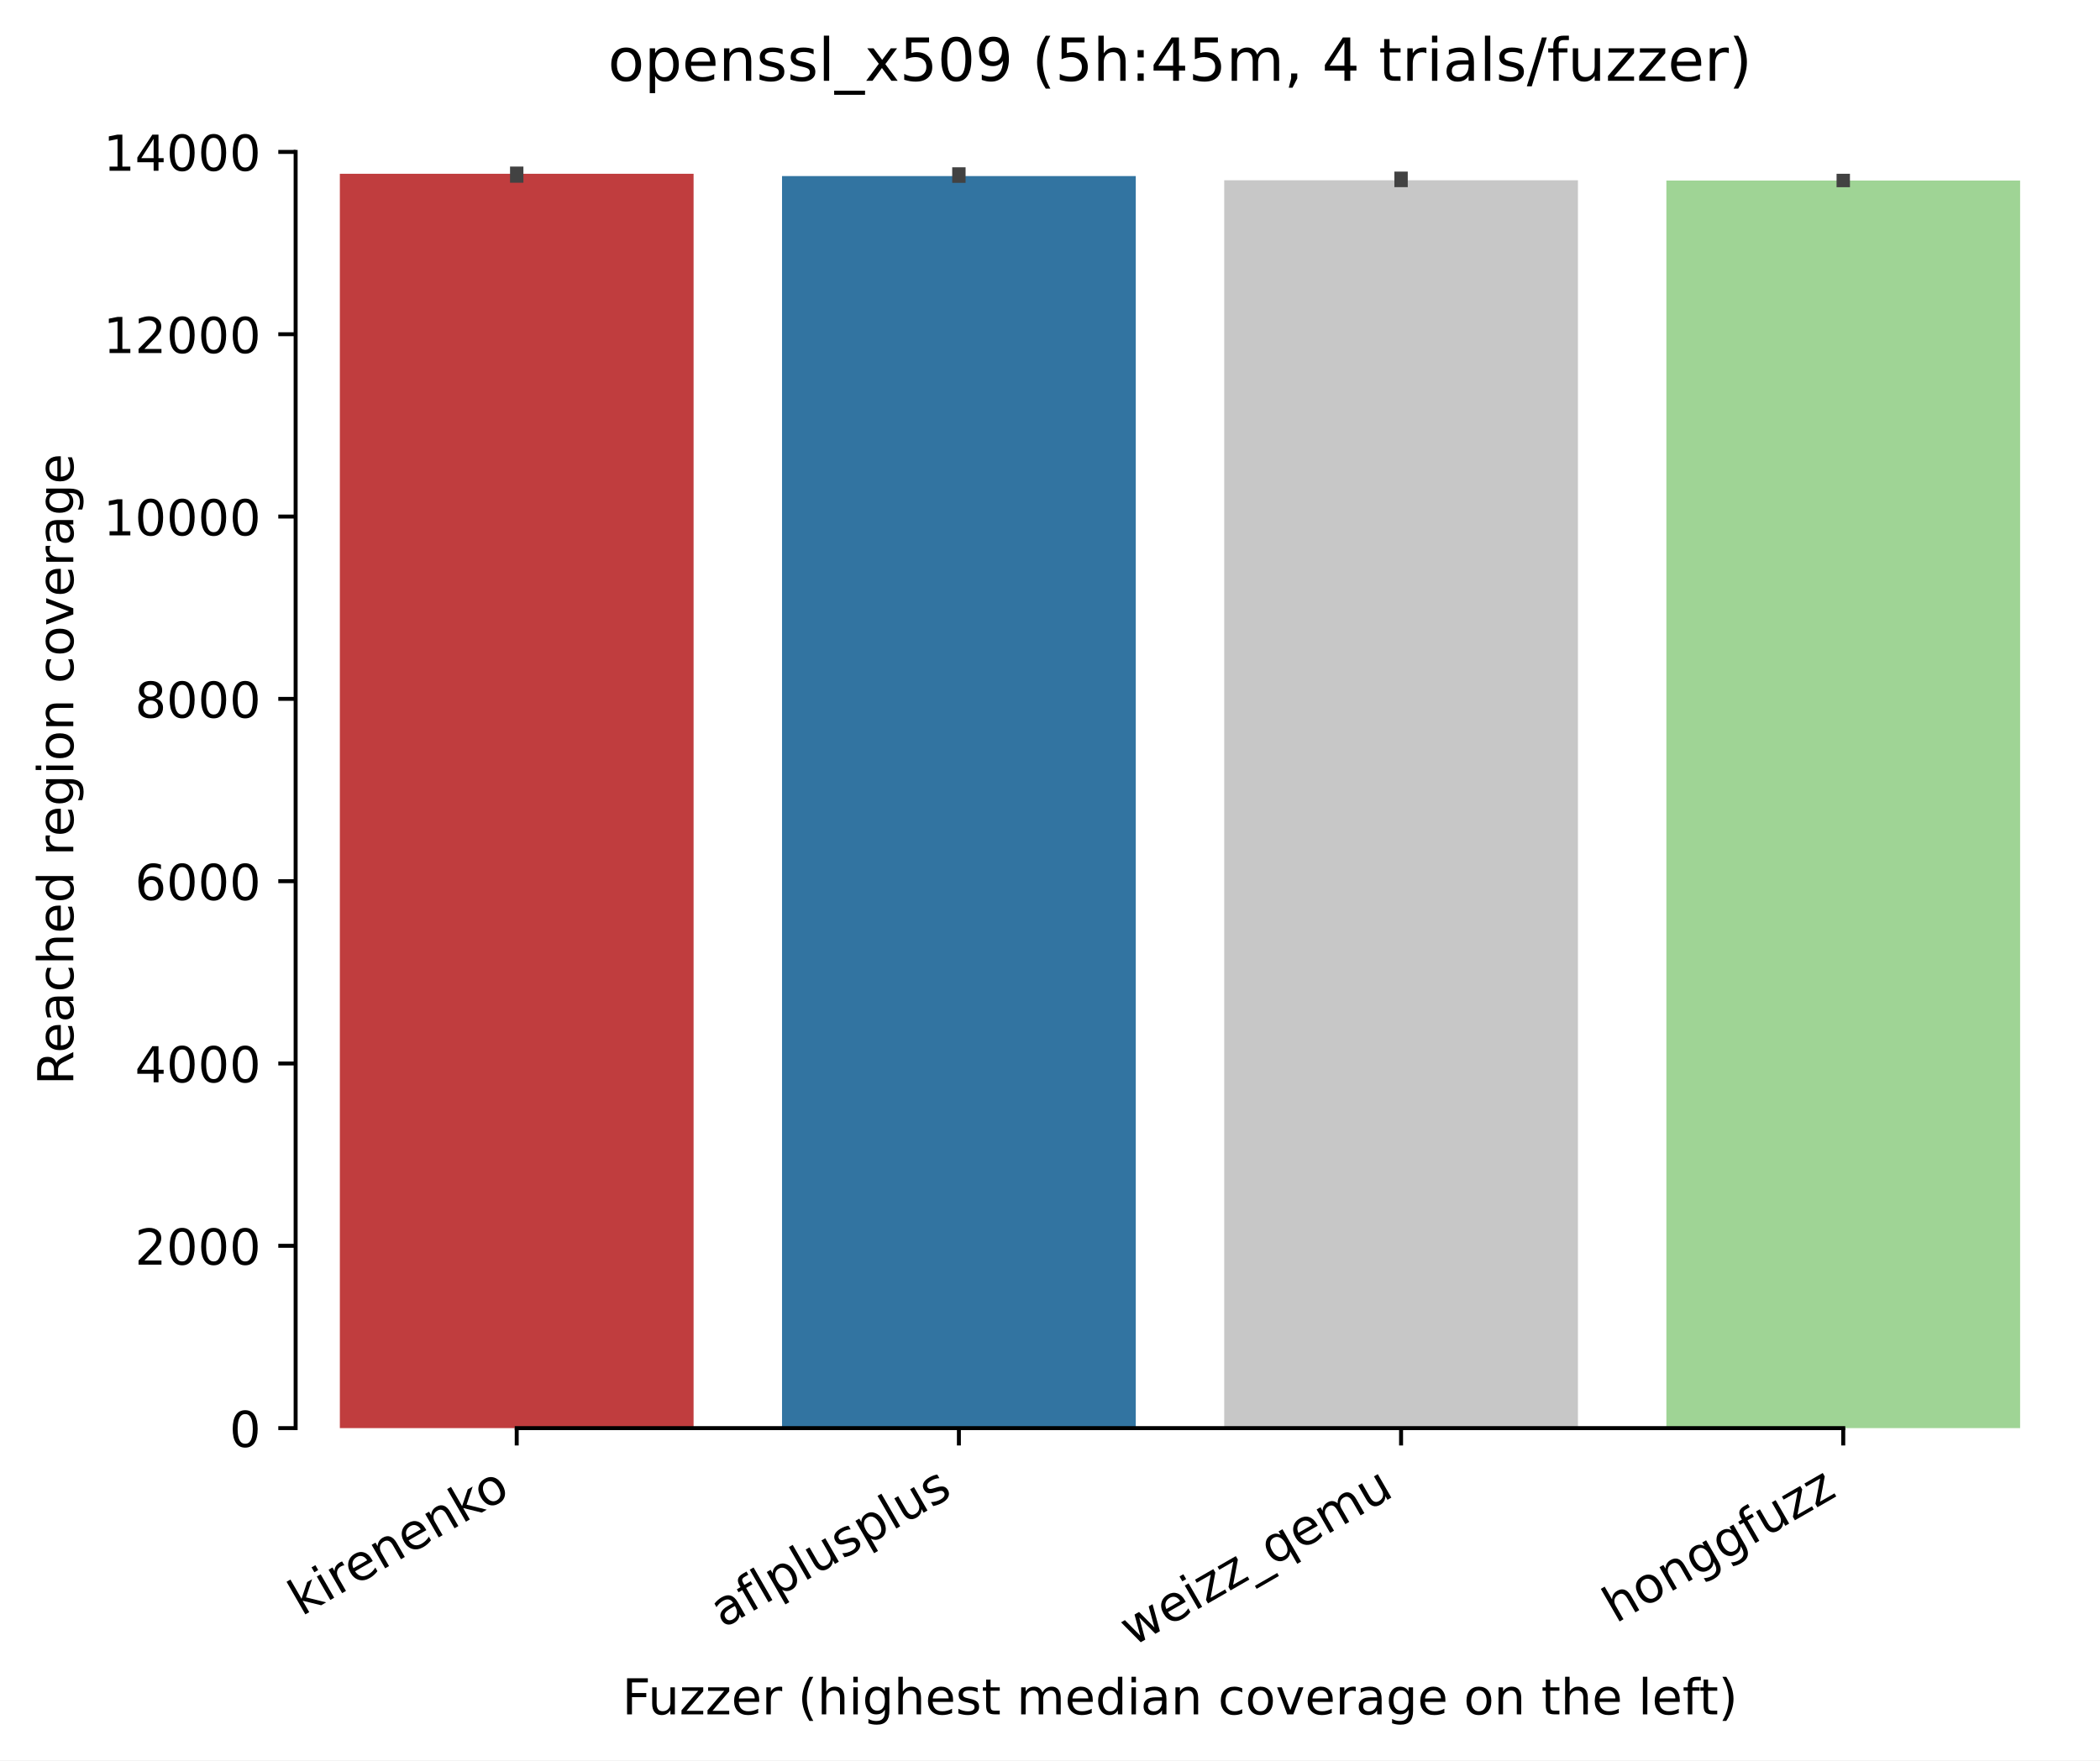
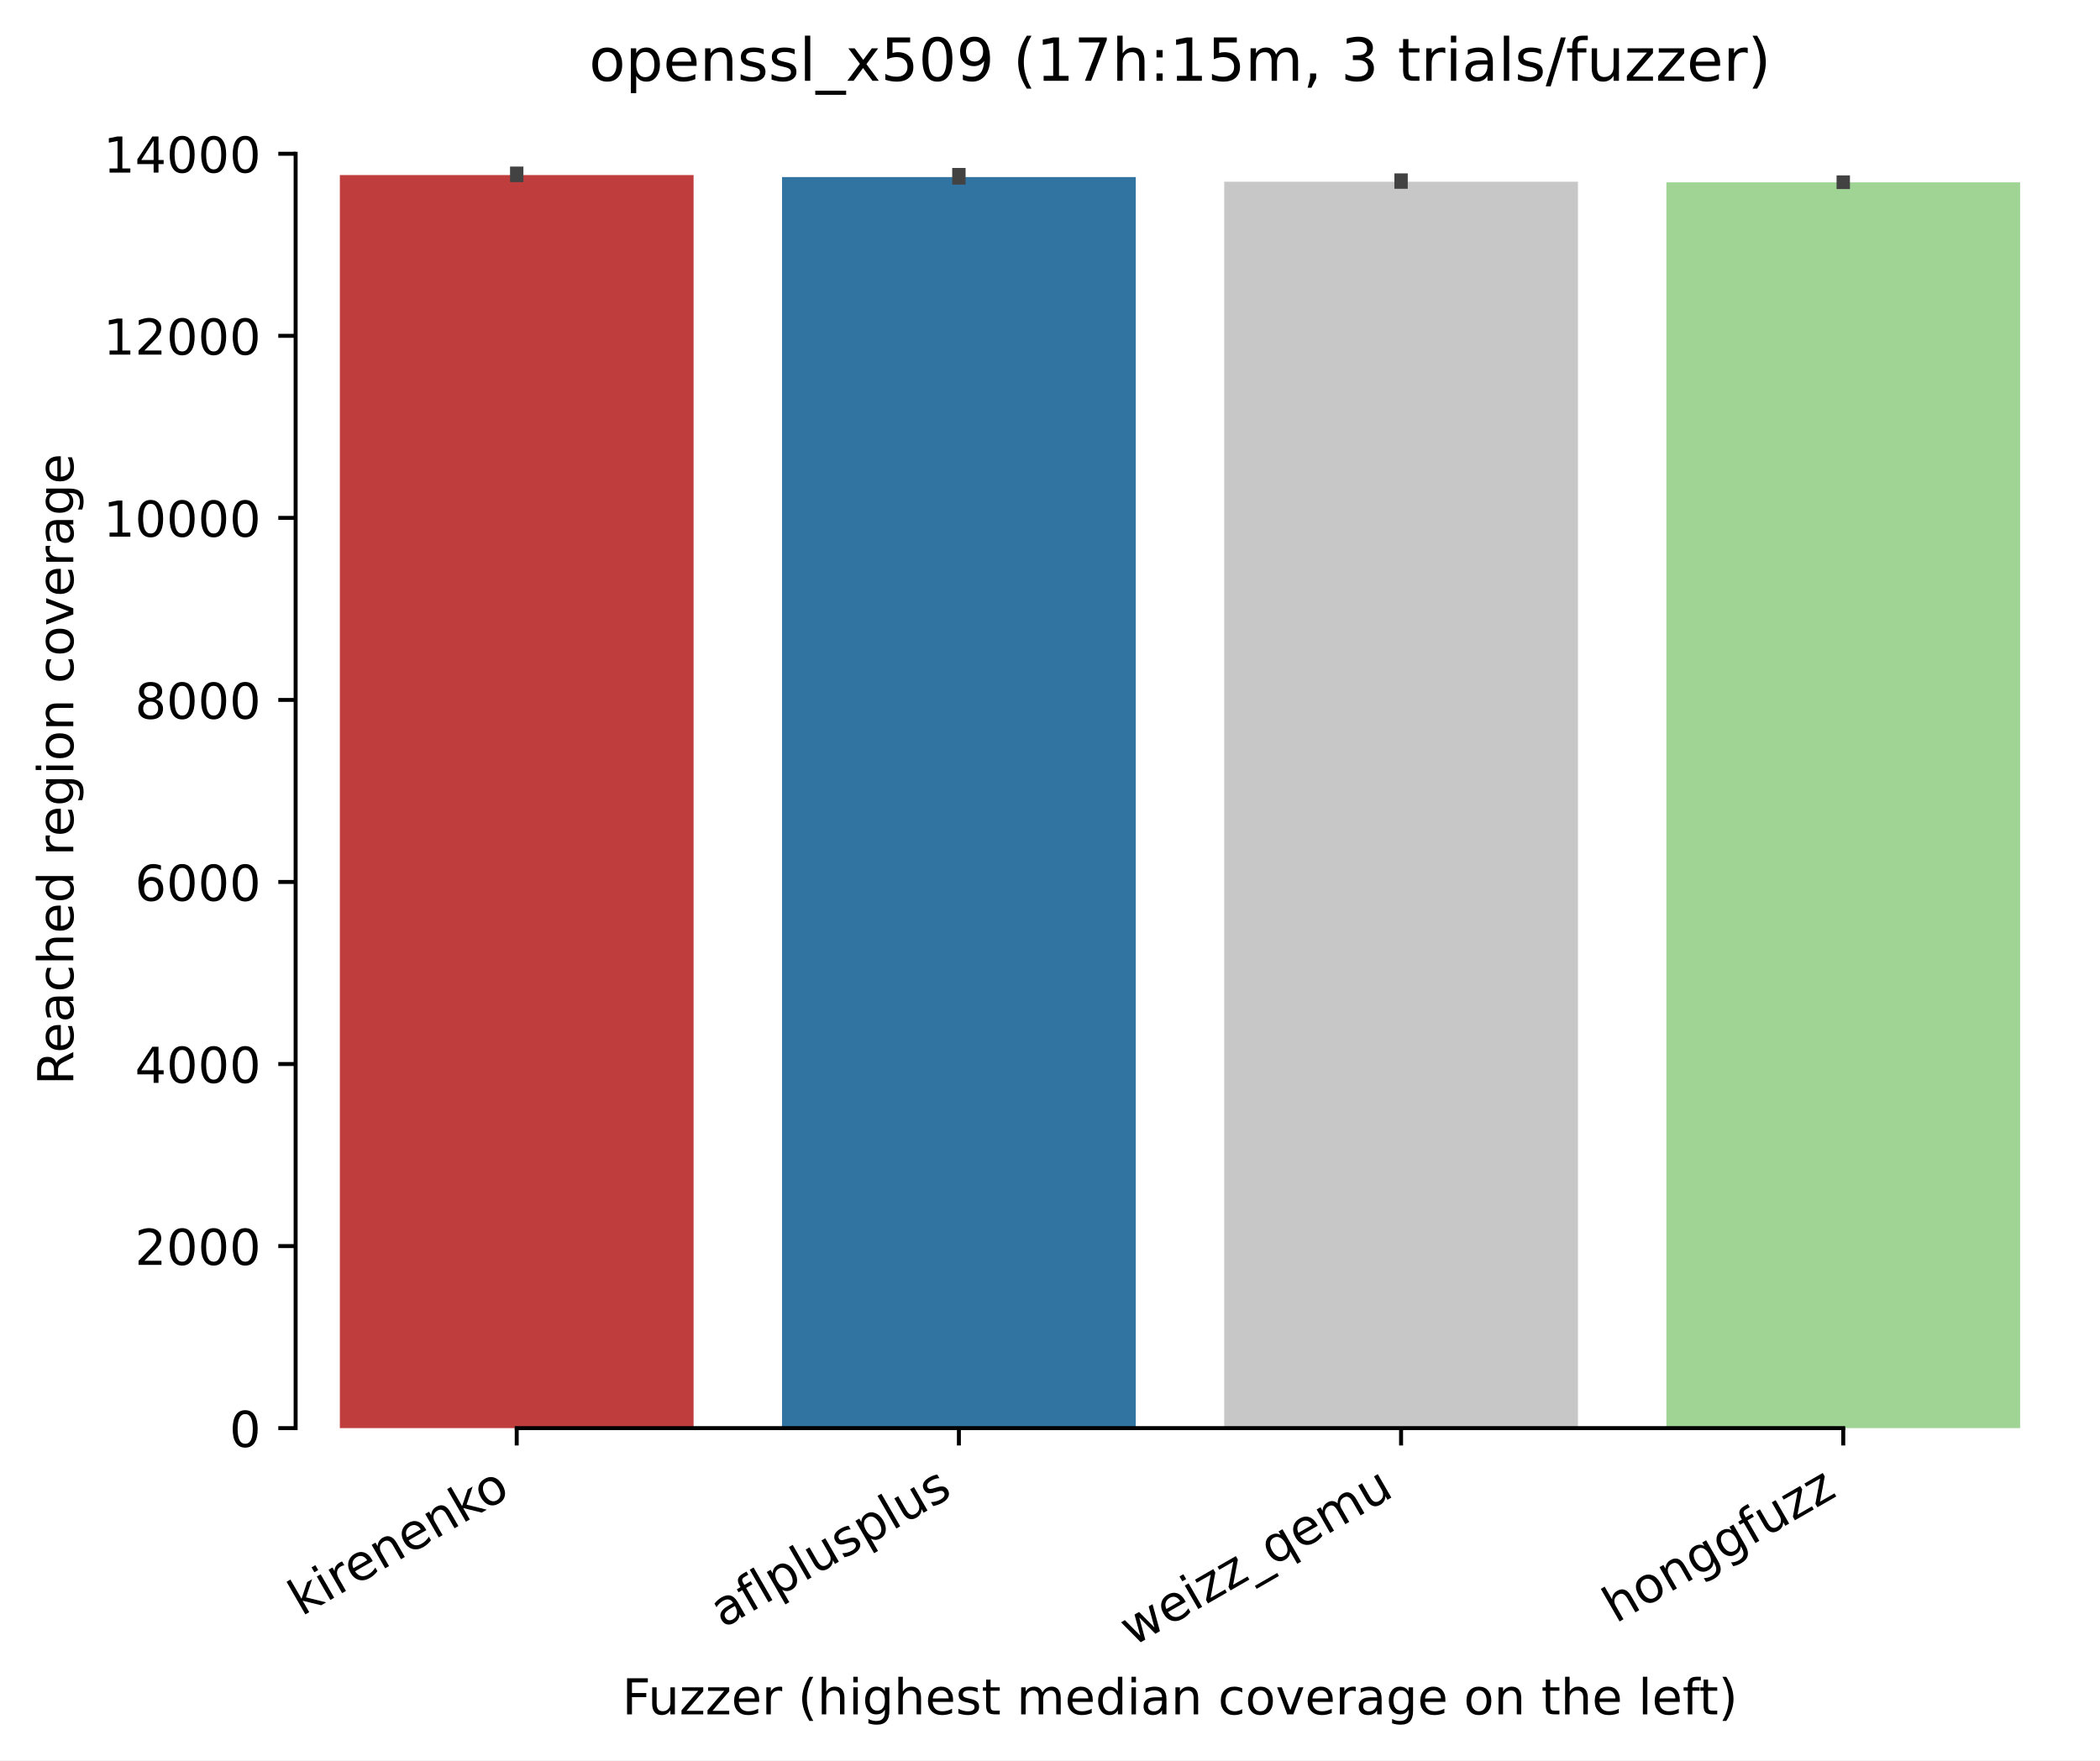
<svg xmlns="http://www.w3.org/2000/svg" xmlns:xlink="http://www.w3.org/1999/xlink" height="355.524pt" version="1.1" viewBox="0 0 424.011 355.524" width="424.011pt">
  <defs>
    <style type="text/css">*{stroke-linecap:butt;stroke-linejoin:round;}</style>
  </defs>
  <g id="figure_1">
    <g id="patch_1">
      <path d="M 0 355.524  L 424.011 355.524  L 424.011 0  L 0 0  z " style="fill:#ffffff;" />
    </g>
    <g id="axes_1">
      <g id="patch_2">
        <path d="M 59.691 288.43  L 416.811 288.43  L 416.811 22.318  L 59.691 22.318  z " style="fill:#ffffff;" />
      </g>
      <g id="patch_3">
-         <path clip-path="url(#p58a73c8b67)" d="M 68.619 288.43  L 140.043 288.43  L 140.043 35.101  L 68.619 35.101  z " style="fill:#c03d3e;" />
+         <path clip-path="url(#p207b8f080f)" d="M 68.619 288.43  L 140.043 288.43  L 140.043 35.358  L 68.619 35.358  z " style="fill:#c03d3e;" />
      </g>
      <g id="patch_4">
-         <path clip-path="url(#p58a73c8b67)" d="M 157.899 288.43  L 229.323 288.43  L 229.323 35.561  L 157.899 35.561  z " style="fill:#3274a1;" />
+         <path clip-path="url(#p207b8f080f)" d="M 157.899 288.43  L 229.323 288.43  L 229.323 35.762  L 157.899 35.762  z " style="fill:#3274a1;" />
      </g>
      <g id="patch_5">
-         <path clip-path="url(#p58a73c8b67)" d="M 247.179 288.43  L 318.603 288.43  L 318.603 36.408  L 247.179 36.408  z " style="fill:#c7c7c7;" />
+         <path clip-path="url(#p207b8f080f)" d="M 247.179 288.43  L 318.603 288.43  L 318.603 36.7  L 247.179 36.7  z " style="fill:#c7c7c7;" />
      </g>
      <g id="patch_6">
-         <path clip-path="url(#p58a73c8b67)" d="M 336.459 288.43  L 407.883 288.43  L 407.883 36.463  L 336.459 36.463  z " style="fill:#9fd495;" />
+         <path clip-path="url(#p207b8f080f)" d="M 336.459 288.43  L 407.883 288.43  L 407.883 36.829  L 336.459 36.829  z " style="fill:#9fd495;" />
      </g>
      <g id="matplotlib.axis_1">
        <g id="xtick_1">
          <g id="line2d_1">
            <defs>
-               <path d="M 0 0  L 0 3.5  " id="mdb8e42bee4" style="stroke:#000000;stroke-width:0.8;" />
+               <path d="M 0 0  L 0 3.5  " id="m4c3665232d" style="stroke:#000000;stroke-width:0.8;" />
            </defs>
            <g>
-               <use style="stroke:#000000;stroke-width:0.8;" x="104.331" xlink:href="#mdb8e42bee4" y="288.43" />
+               <use style="stroke:#000000;stroke-width:0.8;" x="104.331" xlink:href="#m4c3665232d" y="288.43" />
            </g>
          </g>
          <g id="text_1">
            <g transform="translate(60.87042 326.502)rotate(-30)scale(0.1 -0.1)">
              <defs>
                <path d="M 9.078 75.984  L 18.109 75.984  L 18.109 31.109  L 44.922 54.688  L 56.391 54.688  L 27.391 29.109  L 57.625 0  L 45.906 0  L 18.109 26.703  L 18.109 0  L 9.078 0  z " id="DejaVuSans-107" />
                <path d="M 9.422 54.688  L 18.406 54.688  L 18.406 0  L 9.422 0  z M 9.422 75.984  L 18.406 75.984  L 18.406 64.594  L 9.422 64.594  z " id="DejaVuSans-105" />
                <path d="M 41.109 46.297  Q 39.594 47.172 37.812 47.578  Q 36.031 48 33.891 48  Q 26.266 48 22.188 43.047  Q 18.109 38.094 18.109 28.812  L 18.109 0  L 9.078 0  L 9.078 54.688  L 18.109 54.688  L 18.109 46.188  Q 20.953 51.172 25.484 53.578  Q 30.031 56 36.531 56  Q 37.453 56 38.578 55.875  Q 39.703 55.766 41.062 55.516  z " id="DejaVuSans-114" />
                <path d="M 56.203 29.594  L 56.203 25.203  L 14.891 25.203  Q 15.484 15.922 20.484 11.062  Q 25.484 6.203 34.422 6.203  Q 39.594 6.203 44.453 7.469  Q 49.312 8.734 54.109 11.281  L 54.109 2.781  Q 49.266 0.734 44.188 -0.344  Q 39.109 -1.422 33.891 -1.422  Q 20.797 -1.422 13.156 6.188  Q 5.516 13.812 5.516 26.812  Q 5.516 40.234 12.766 48.109  Q 20.016 56 32.328 56  Q 43.359 56 49.781 48.891  Q 56.203 41.797 56.203 29.594  z M 47.219 32.234  Q 47.125 39.594 43.094 43.984  Q 39.062 48.391 32.422 48.391  Q 24.906 48.391 20.391 44.141  Q 15.875 39.891 15.188 32.172  z " id="DejaVuSans-101" />
                <path d="M 54.891 33.016  L 54.891 0  L 45.906 0  L 45.906 32.719  Q 45.906 40.484 42.875 44.328  Q 39.844 48.188 33.797 48.188  Q 26.516 48.188 22.312 43.547  Q 18.109 38.922 18.109 30.906  L 18.109 0  L 9.078 0  L 9.078 54.688  L 18.109 54.688  L 18.109 46.188  Q 21.344 51.125 25.703 53.562  Q 30.078 56 35.797 56  Q 45.219 56 50.047 50.172  Q 54.891 44.344 54.891 33.016  z " id="DejaVuSans-110" />
                <path d="M 30.609 48.391  Q 23.391 48.391 19.188 42.75  Q 14.984 37.109 14.984 27.297  Q 14.984 17.484 19.156 11.844  Q 23.344 6.203 30.609 6.203  Q 37.797 6.203 41.984 11.859  Q 46.188 17.531 46.188 27.297  Q 46.188 37.016 41.984 42.703  Q 37.797 48.391 30.609 48.391  z M 30.609 56  Q 42.328 56 49.016 48.375  Q 55.719 40.766 55.719 27.297  Q 55.719 13.875 49.016 6.219  Q 42.328 -1.422 30.609 -1.422  Q 18.844 -1.422 12.172 6.219  Q 5.516 13.875 5.516 27.297  Q 5.516 40.766 12.172 48.375  Q 18.844 56 30.609 56  z " id="DejaVuSans-111" />
              </defs>
              <use xlink:href="#DejaVuSans-107" />
              <use x="57.91" xlink:href="#DejaVuSans-105" />
              <use x="85.693" xlink:href="#DejaVuSans-114" />
              <use x="124.557" xlink:href="#DejaVuSans-101" />
              <use x="186.08" xlink:href="#DejaVuSans-110" />
              <use x="249.459" xlink:href="#DejaVuSans-101" />
              <use x="310.982" xlink:href="#DejaVuSans-110" />
              <use x="374.361" xlink:href="#DejaVuSans-107" />
              <use x="428.646" xlink:href="#DejaVuSans-111" />
            </g>
          </g>
        </g>
        <g id="xtick_2">
          <g id="line2d_2">
            <g>
-               <use style="stroke:#000000;stroke-width:0.8;" x="193.611" xlink:href="#mdb8e42bee4" y="288.43" />
+               <use style="stroke:#000000;stroke-width:0.8;" x="193.611" xlink:href="#m4c3665232d" y="288.43" />
            </g>
          </g>
          <g id="text_2">
            <g transform="translate(146.0016 328.8973)rotate(-30)scale(0.1 -0.1)">
              <defs>
                <path d="M 34.281 27.484  Q 23.391 27.484 19.188 25  Q 14.984 22.516 14.984 16.5  Q 14.984 11.719 18.141 8.906  Q 21.297 6.109 26.703 6.109  Q 34.188 6.109 38.703 11.406  Q 43.219 16.703 43.219 25.484  L 43.219 27.484  z M 52.203 31.203  L 52.203 0  L 43.219 0  L 43.219 8.297  Q 40.141 3.328 35.547 0.953  Q 30.953 -1.422 24.312 -1.422  Q 15.922 -1.422 10.953 3.297  Q 6 8.016 6 15.922  Q 6 25.141 12.172 29.828  Q 18.359 34.516 30.609 34.516  L 43.219 34.516  L 43.219 35.406  Q 43.219 41.609 39.141 45  Q 35.062 48.391 27.688 48.391  Q 23 48.391 18.547 47.266  Q 14.109 46.141 10.016 43.891  L 10.016 52.203  Q 14.938 54.109 19.578 55.047  Q 24.219 56 28.609 56  Q 40.484 56 46.344 49.844  Q 52.203 43.703 52.203 31.203  z " id="DejaVuSans-97" />
                <path d="M 37.109 75.984  L 37.109 68.5  L 28.516 68.5  Q 23.688 68.5 21.797 66.547  Q 19.922 64.594 19.922 59.516  L 19.922 54.688  L 34.719 54.688  L 34.719 47.703  L 19.922 47.703  L 19.922 0  L 10.891 0  L 10.891 47.703  L 2.297 47.703  L 2.297 54.688  L 10.891 54.688  L 10.891 58.5  Q 10.891 67.625 15.141 71.797  Q 19.391 75.984 28.609 75.984  z " id="DejaVuSans-102" />
                <path d="M 9.422 75.984  L 18.406 75.984  L 18.406 0  L 9.422 0  z " id="DejaVuSans-108" />
                <path d="M 18.109 8.203  L 18.109 -20.797  L 9.078 -20.797  L 9.078 54.688  L 18.109 54.688  L 18.109 46.391  Q 20.953 51.266 25.266 53.625  Q 29.594 56 35.594 56  Q 45.562 56 51.781 48.094  Q 58.016 40.188 58.016 27.297  Q 58.016 14.406 51.781 6.484  Q 45.562 -1.422 35.594 -1.422  Q 29.594 -1.422 25.266 0.953  Q 20.953 3.328 18.109 8.203  z M 48.688 27.297  Q 48.688 37.203 44.609 42.844  Q 40.531 48.484 33.406 48.484  Q 26.266 48.484 22.188 42.844  Q 18.109 37.203 18.109 27.297  Q 18.109 17.391 22.188 11.75  Q 26.266 6.109 33.406 6.109  Q 40.531 6.109 44.609 11.75  Q 48.688 17.391 48.688 27.297  z " id="DejaVuSans-112" />
                <path d="M 8.5 21.578  L 8.5 54.688  L 17.484 54.688  L 17.484 21.922  Q 17.484 14.156 20.5 10.266  Q 23.531 6.391 29.594 6.391  Q 36.859 6.391 41.078 11.031  Q 45.312 15.672 45.312 23.688  L 45.312 54.688  L 54.297 54.688  L 54.297 0  L 45.312 0  L 45.312 8.406  Q 42.047 3.422 37.719 1  Q 33.406 -1.422 27.688 -1.422  Q 18.266 -1.422 13.375 4.438  Q 8.5 10.297 8.5 21.578  z M 31.109 56  z " id="DejaVuSans-117" />
                <path d="M 44.281 53.078  L 44.281 44.578  Q 40.484 46.531 36.375 47.5  Q 32.281 48.484 27.875 48.484  Q 21.188 48.484 17.844 46.438  Q 14.5 44.391 14.5 40.281  Q 14.5 37.156 16.891 35.375  Q 19.281 33.594 26.516 31.984  L 29.594 31.297  Q 39.156 29.25 43.188 25.516  Q 47.219 21.781 47.219 15.094  Q 47.219 7.469 41.188 3.016  Q 35.156 -1.422 24.609 -1.422  Q 20.219 -1.422 15.453 -0.562  Q 10.688 0.297 5.422 2  L 5.422 11.281  Q 10.406 8.688 15.234 7.391  Q 20.062 6.109 24.812 6.109  Q 31.156 6.109 34.562 8.281  Q 37.984 10.453 37.984 14.406  Q 37.984 18.062 35.516 20.016  Q 33.062 21.969 24.703 23.781  L 21.578 24.516  Q 13.234 26.266 9.516 29.906  Q 5.812 33.547 5.812 39.891  Q 5.812 47.609 11.281 51.797  Q 16.75 56 26.812 56  Q 31.781 56 36.172 55.266  Q 40.578 54.547 44.281 53.078  z " id="DejaVuSans-115" />
              </defs>
              <use xlink:href="#DejaVuSans-97" />
              <use x="61.279" xlink:href="#DejaVuSans-102" />
              <use x="96.484" xlink:href="#DejaVuSans-108" />
              <use x="124.268" xlink:href="#DejaVuSans-112" />
              <use x="187.744" xlink:href="#DejaVuSans-108" />
              <use x="215.527" xlink:href="#DejaVuSans-117" />
              <use x="278.906" xlink:href="#DejaVuSans-115" />
              <use x="331.006" xlink:href="#DejaVuSans-112" />
              <use x="394.482" xlink:href="#DejaVuSans-108" />
              <use x="422.266" xlink:href="#DejaVuSans-117" />
              <use x="485.645" xlink:href="#DejaVuSans-115" />
            </g>
          </g>
        </g>
        <g id="xtick_3">
          <g id="line2d_3">
            <g>
-               <use style="stroke:#000000;stroke-width:0.8;" x="282.891" xlink:href="#mdb8e42bee4" y="288.43" />
+               <use style="stroke:#000000;stroke-width:0.8;" x="282.891" xlink:href="#m4c3665232d" y="288.43" />
            </g>
          </g>
          <g id="text_3">
            <g transform="translate(228.7231 332.6035)rotate(-30)scale(0.1 -0.1)">
              <defs>
                <path d="M 4.203 54.688  L 13.188 54.688  L 24.422 12.016  L 35.594 54.688  L 46.188 54.688  L 57.422 12.016  L 68.609 54.688  L 77.594 54.688  L 63.281 0  L 52.688 0  L 40.922 44.828  L 29.109 0  L 18.5 0  z " id="DejaVuSans-119" />
                <path d="M 5.516 54.688  L 48.188 54.688  L 48.188 46.484  L 14.406 7.172  L 48.188 7.172  L 48.188 0  L 4.297 0  L 4.297 8.203  L 38.094 47.516  L 5.516 47.516  z " id="DejaVuSans-122" />
                <path d="M 50.984 -16.609  L 50.984 -23.578  L -0.984 -23.578  L -0.984 -16.609  z " id="DejaVuSans-95" />
                <path d="M 14.797 27.297  Q 14.797 17.391 18.875 11.75  Q 22.953 6.109 30.078 6.109  Q 37.203 6.109 41.297 11.75  Q 45.406 17.391 45.406 27.297  Q 45.406 37.203 41.297 42.844  Q 37.203 48.484 30.078 48.484  Q 22.953 48.484 18.875 42.844  Q 14.797 37.203 14.797 27.297  z M 45.406 8.203  Q 42.578 3.328 38.25 0.953  Q 33.938 -1.422 27.875 -1.422  Q 17.969 -1.422 11.734 6.484  Q 5.516 14.406 5.516 27.297  Q 5.516 40.188 11.734 48.094  Q 17.969 56 27.875 56  Q 33.938 56 38.25 53.625  Q 42.578 51.266 45.406 46.391  L 45.406 54.688  L 54.391 54.688  L 54.391 -20.797  L 45.406 -20.797  z " id="DejaVuSans-113" />
                <path d="M 52 44.188  Q 55.375 50.25 60.062 53.125  Q 64.75 56 71.094 56  Q 79.641 56 84.281 50.016  Q 88.922 44.047 88.922 33.016  L 88.922 0  L 79.891 0  L 79.891 32.719  Q 79.891 40.578 77.094 44.375  Q 74.312 48.188 68.609 48.188  Q 61.625 48.188 57.562 43.547  Q 53.516 38.922 53.516 30.906  L 53.516 0  L 44.484 0  L 44.484 32.719  Q 44.484 40.625 41.703 44.406  Q 38.922 48.188 33.109 48.188  Q 26.219 48.188 22.156 43.531  Q 18.109 38.875 18.109 30.906  L 18.109 0  L 9.078 0  L 9.078 54.688  L 18.109 54.688  L 18.109 46.188  Q 21.188 51.219 25.484 53.609  Q 29.781 56 35.688 56  Q 41.656 56 45.828 52.969  Q 50 49.953 52 44.188  z " id="DejaVuSans-109" />
              </defs>
              <use xlink:href="#DejaVuSans-119" />
              <use x="81.787" xlink:href="#DejaVuSans-101" />
              <use x="143.311" xlink:href="#DejaVuSans-105" />
              <use x="171.094" xlink:href="#DejaVuSans-122" />
              <use x="223.584" xlink:href="#DejaVuSans-122" />
              <use x="276.074" xlink:href="#DejaVuSans-95" />
              <use x="326.074" xlink:href="#DejaVuSans-113" />
              <use x="389.551" xlink:href="#DejaVuSans-101" />
              <use x="451.074" xlink:href="#DejaVuSans-109" />
              <use x="548.486" xlink:href="#DejaVuSans-117" />
            </g>
          </g>
        </g>
        <g id="xtick_4">
          <g id="line2d_4">
            <g>
-               <use style="stroke:#000000;stroke-width:0.8;" x="372.171" xlink:href="#mdb8e42bee4" y="288.43" />
+               <use style="stroke:#000000;stroke-width:0.8;" x="372.171" xlink:href="#m4c3665232d" y="288.43" />
            </g>
          </g>
          <g id="text_4">
            <g transform="translate(326.2314 327.9332)rotate(-30)scale(0.1 -0.1)">
              <defs>
                <path d="M 54.891 33.016  L 54.891 0  L 45.906 0  L 45.906 32.719  Q 45.906 40.484 42.875 44.328  Q 39.844 48.188 33.797 48.188  Q 26.516 48.188 22.312 43.547  Q 18.109 38.922 18.109 30.906  L 18.109 0  L 9.078 0  L 9.078 75.984  L 18.109 75.984  L 18.109 46.188  Q 21.344 51.125 25.703 53.562  Q 30.078 56 35.797 56  Q 45.219 56 50.047 50.172  Q 54.891 44.344 54.891 33.016  z " id="DejaVuSans-104" />
                <path d="M 45.406 27.984  Q 45.406 37.75 41.375 43.109  Q 37.359 48.484 30.078 48.484  Q 22.859 48.484 18.828 43.109  Q 14.797 37.75 14.797 27.984  Q 14.797 18.266 18.828 12.891  Q 22.859 7.516 30.078 7.516  Q 37.359 7.516 41.375 12.891  Q 45.406 18.266 45.406 27.984  z M 54.391 6.781  Q 54.391 -7.172 48.188 -13.984  Q 42 -20.797 29.203 -20.797  Q 24.469 -20.797 20.266 -20.094  Q 16.062 -19.391 12.109 -17.922  L 12.109 -9.188  Q 16.062 -11.328 19.922 -12.344  Q 23.781 -13.375 27.781 -13.375  Q 36.625 -13.375 41.016 -8.766  Q 45.406 -4.156 45.406 5.172  L 45.406 9.625  Q 42.625 4.781 38.281 2.391  Q 33.938 0 27.875 0  Q 17.828 0 11.672 7.656  Q 5.516 15.328 5.516 27.984  Q 5.516 40.672 11.672 48.328  Q 17.828 56 27.875 56  Q 33.938 56 38.281 53.609  Q 42.625 51.219 45.406 46.391  L 45.406 54.688  L 54.391 54.688  z " id="DejaVuSans-103" />
              </defs>
              <use xlink:href="#DejaVuSans-104" />
              <use x="63.379" xlink:href="#DejaVuSans-111" />
              <use x="124.561" xlink:href="#DejaVuSans-110" />
              <use x="187.939" xlink:href="#DejaVuSans-103" />
              <use x="251.416" xlink:href="#DejaVuSans-103" />
              <use x="314.893" xlink:href="#DejaVuSans-102" />
              <use x="350.098" xlink:href="#DejaVuSans-117" />
              <use x="413.477" xlink:href="#DejaVuSans-122" />
              <use x="465.967" xlink:href="#DejaVuSans-122" />
            </g>
          </g>
        </g>
        <g id="text_5">
          <g transform="translate(125.6327 346.2439)scale(0.1 -0.1)">
            <defs>
              <path d="M 9.812 72.906  L 51.703 72.906  L 51.703 64.594  L 19.672 64.594  L 19.672 43.109  L 48.578 43.109  L 48.578 34.812  L 19.672 34.812  L 19.672 0  L 9.812 0  z " id="DejaVuSans-70" />
              <path id="DejaVuSans-32" />
              <path d="M 31 75.875  Q 24.469 64.656 21.281 53.656  Q 18.109 42.672 18.109 31.391  Q 18.109 20.125 21.312 9.062  Q 24.516 -2 31 -13.188  L 23.188 -13.188  Q 15.875 -1.703 12.234 9.375  Q 8.594 20.453 8.594 31.391  Q 8.594 42.281 12.203 53.312  Q 15.828 64.359 23.188 75.875  z " id="DejaVuSans-40" />
              <path d="M 18.312 70.219  L 18.312 54.688  L 36.812 54.688  L 36.812 47.703  L 18.312 47.703  L 18.312 18.016  Q 18.312 11.328 20.141 9.422  Q 21.969 7.516 27.594 7.516  L 36.812 7.516  L 36.812 0  L 27.594 0  Q 17.188 0 13.234 3.875  Q 9.281 7.766 9.281 18.016  L 9.281 47.703  L 2.688 47.703  L 2.688 54.688  L 9.281 54.688  L 9.281 70.219  z " id="DejaVuSans-116" />
              <path d="M 45.406 46.391  L 45.406 75.984  L 54.391 75.984  L 54.391 0  L 45.406 0  L 45.406 8.203  Q 42.578 3.328 38.25 0.953  Q 33.938 -1.422 27.875 -1.422  Q 17.969 -1.422 11.734 6.484  Q 5.516 14.406 5.516 27.297  Q 5.516 40.188 11.734 48.094  Q 17.969 56 27.875 56  Q 33.938 56 38.25 53.625  Q 42.578 51.266 45.406 46.391  z M 14.797 27.297  Q 14.797 17.391 18.875 11.75  Q 22.953 6.109 30.078 6.109  Q 37.203 6.109 41.297 11.75  Q 45.406 17.391 45.406 27.297  Q 45.406 37.203 41.297 42.844  Q 37.203 48.484 30.078 48.484  Q 22.953 48.484 18.875 42.844  Q 14.797 37.203 14.797 27.297  z " id="DejaVuSans-100" />
              <path d="M 48.781 52.594  L 48.781 44.188  Q 44.969 46.297 41.141 47.344  Q 37.312 48.391 33.406 48.391  Q 24.656 48.391 19.812 42.844  Q 14.984 37.312 14.984 27.297  Q 14.984 17.281 19.812 11.734  Q 24.656 6.203 33.406 6.203  Q 37.312 6.203 41.141 7.25  Q 44.969 8.297 48.781 10.406  L 48.781 2.094  Q 45.016 0.344 40.984 -0.531  Q 36.969 -1.422 32.422 -1.422  Q 20.062 -1.422 12.781 6.344  Q 5.516 14.109 5.516 27.297  Q 5.516 40.672 12.859 48.328  Q 20.219 56 33.016 56  Q 37.156 56 41.109 55.141  Q 45.062 54.297 48.781 52.594  z " id="DejaVuSans-99" />
              <path d="M 2.984 54.688  L 12.5 54.688  L 29.594 8.797  L 46.688 54.688  L 56.203 54.688  L 35.688 0  L 23.484 0  z " id="DejaVuSans-118" />
              <path d="M 8.016 75.875  L 15.828 75.875  Q 23.141 64.359 26.781 53.312  Q 30.422 42.281 30.422 31.391  Q 30.422 20.453 26.781 9.375  Q 23.141 -1.703 15.828 -13.188  L 8.016 -13.188  Q 14.5 -2 17.703 9.062  Q 20.906 20.125 20.906 31.391  Q 20.906 42.672 17.703 53.656  Q 14.5 64.656 8.016 75.875  z " id="DejaVuSans-41" />
            </defs>
            <use xlink:href="#DejaVuSans-70" />
            <use x="52.02" xlink:href="#DejaVuSans-117" />
            <use x="115.398" xlink:href="#DejaVuSans-122" />
            <use x="167.889" xlink:href="#DejaVuSans-122" />
            <use x="220.379" xlink:href="#DejaVuSans-101" />
            <use x="281.902" xlink:href="#DejaVuSans-114" />
            <use x="323.016" xlink:href="#DejaVuSans-32" />
            <use x="354.803" xlink:href="#DejaVuSans-40" />
            <use x="393.816" xlink:href="#DejaVuSans-104" />
            <use x="457.195" xlink:href="#DejaVuSans-105" />
            <use x="484.979" xlink:href="#DejaVuSans-103" />
            <use x="548.455" xlink:href="#DejaVuSans-104" />
            <use x="611.834" xlink:href="#DejaVuSans-101" />
            <use x="673.357" xlink:href="#DejaVuSans-115" />
            <use x="725.457" xlink:href="#DejaVuSans-116" />
            <use x="764.666" xlink:href="#DejaVuSans-32" />
            <use x="796.453" xlink:href="#DejaVuSans-109" />
            <use x="893.865" xlink:href="#DejaVuSans-101" />
            <use x="955.389" xlink:href="#DejaVuSans-100" />
            <use x="1018.865" xlink:href="#DejaVuSans-105" />
            <use x="1046.648" xlink:href="#DejaVuSans-97" />
            <use x="1107.928" xlink:href="#DejaVuSans-110" />
            <use x="1171.307" xlink:href="#DejaVuSans-32" />
            <use x="1203.094" xlink:href="#DejaVuSans-99" />
            <use x="1258.074" xlink:href="#DejaVuSans-111" />
            <use x="1319.256" xlink:href="#DejaVuSans-118" />
            <use x="1378.436" xlink:href="#DejaVuSans-101" />
            <use x="1439.959" xlink:href="#DejaVuSans-114" />
            <use x="1481.072" xlink:href="#DejaVuSans-97" />
            <use x="1542.352" xlink:href="#DejaVuSans-103" />
            <use x="1605.828" xlink:href="#DejaVuSans-101" />
            <use x="1667.352" xlink:href="#DejaVuSans-32" />
            <use x="1699.139" xlink:href="#DejaVuSans-111" />
            <use x="1760.32" xlink:href="#DejaVuSans-110" />
            <use x="1823.699" xlink:href="#DejaVuSans-32" />
            <use x="1855.486" xlink:href="#DejaVuSans-116" />
            <use x="1894.695" xlink:href="#DejaVuSans-104" />
            <use x="1958.074" xlink:href="#DejaVuSans-101" />
            <use x="2019.598" xlink:href="#DejaVuSans-32" />
            <use x="2051.385" xlink:href="#DejaVuSans-108" />
            <use x="2079.168" xlink:href="#DejaVuSans-101" />
            <use x="2140.691" xlink:href="#DejaVuSans-102" />
            <use x="2174.146" xlink:href="#DejaVuSans-116" />
            <use x="2213.355" xlink:href="#DejaVuSans-41" />
          </g>
        </g>
      </g>
      <g id="matplotlib.axis_2">
        <g id="ytick_1">
          <g id="line2d_5">
            <defs>
-               <path d="M 0 0  L -3.5 0  " id="mb9df65304d" style="stroke:#000000;stroke-width:0.8;" />
+               <path d="M 0 0  L -3.5 0  " id="m4f0236bf3d" style="stroke:#000000;stroke-width:0.8;" />
            </defs>
            <g>
-               <use style="stroke:#000000;stroke-width:0.8;" x="59.691" xlink:href="#mb9df65304d" y="288.43" />
+               <use style="stroke:#000000;stroke-width:0.8;" x="59.691" xlink:href="#m4f0236bf3d" y="288.43" />
            </g>
          </g>
          <g id="text_6">
            <g transform="translate(46.32812 292.2293)scale(0.1 -0.1)">
              <defs>
                <path d="M 31.781 66.406  Q 24.172 66.406 20.328 58.906  Q 16.5 51.422 16.5 36.375  Q 16.5 21.391 20.328 13.891  Q 24.172 6.391 31.781 6.391  Q 39.453 6.391 43.281 13.891  Q 47.125 21.391 47.125 36.375  Q 47.125 51.422 43.281 58.906  Q 39.453 66.406 31.781 66.406  z M 31.781 74.219  Q 44.047 74.219 50.516 64.516  Q 56.984 54.828 56.984 36.375  Q 56.984 17.969 50.516 8.266  Q 44.047 -1.422 31.781 -1.422  Q 19.531 -1.422 13.062 8.266  Q 6.594 17.969 6.594 36.375  Q 6.594 54.828 13.062 64.516  Q 19.531 74.219 31.781 74.219  z " id="DejaVuSans-48" />
              </defs>
              <use xlink:href="#DejaVuSans-48" />
            </g>
          </g>
        </g>
        <g id="ytick_2">
          <g id="line2d_6">
            <g>
-               <use style="stroke:#000000;stroke-width:0.8;" x="59.691" xlink:href="#mb9df65304d" y="251.609" />
+               <use style="stroke:#000000;stroke-width:0.8;" x="59.691" xlink:href="#m4f0236bf3d" y="251.662" />
            </g>
          </g>
          <g id="text_7">
-             <g transform="translate(27.24063 255.4082)scale(0.1 -0.1)">
+             <g transform="translate(27.24063 255.4616)scale(0.1 -0.1)">
              <defs>
                <path d="M 19.188 8.297  L 53.609 8.297  L 53.609 0  L 7.328 0  L 7.328 8.297  Q 12.938 14.109 22.625 23.891  Q 32.328 33.688 34.812 36.531  Q 39.547 41.844 41.422 45.531  Q 43.312 49.219 43.312 52.781  Q 43.312 58.594 39.234 62.25  Q 35.156 65.922 28.609 65.922  Q 23.969 65.922 18.812 64.312  Q 13.672 62.703 7.812 59.422  L 7.812 69.391  Q 13.766 71.781 18.938 73  Q 24.125 74.219 28.422 74.219  Q 39.75 74.219 46.484 68.547  Q 53.219 62.891 53.219 53.422  Q 53.219 48.922 51.531 44.891  Q 49.859 40.875 45.406 35.406  Q 44.188 33.984 37.641 27.219  Q 31.109 20.453 19.188 8.297  z " id="DejaVuSans-50" />
              </defs>
              <use xlink:href="#DejaVuSans-50" />
              <use x="63.623" xlink:href="#DejaVuSans-48" />
              <use x="127.246" xlink:href="#DejaVuSans-48" />
              <use x="190.869" xlink:href="#DejaVuSans-48" />
            </g>
          </g>
        </g>
        <g id="ytick_3">
          <g id="line2d_7">
            <g>
-               <use style="stroke:#000000;stroke-width:0.8;" x="59.691" xlink:href="#mb9df65304d" y="214.788" />
+               <use style="stroke:#000000;stroke-width:0.8;" x="59.691" xlink:href="#m4f0236bf3d" y="214.895" />
            </g>
          </g>
          <g id="text_8">
-             <g transform="translate(27.24063 218.587)scale(0.1 -0.1)">
+             <g transform="translate(27.24063 218.6939)scale(0.1 -0.1)">
              <defs>
                <path d="M 37.797 64.312  L 12.891 25.391  L 37.797 25.391  z M 35.203 72.906  L 47.609 72.906  L 47.609 25.391  L 58.016 25.391  L 58.016 17.188  L 47.609 17.188  L 47.609 0  L 37.797 0  L 37.797 17.188  L 4.891 17.188  L 4.891 26.703  z " id="DejaVuSans-52" />
              </defs>
              <use xlink:href="#DejaVuSans-52" />
              <use x="63.623" xlink:href="#DejaVuSans-48" />
              <use x="127.246" xlink:href="#DejaVuSans-48" />
              <use x="190.869" xlink:href="#DejaVuSans-48" />
            </g>
          </g>
        </g>
        <g id="ytick_4">
          <g id="line2d_8">
            <g>
-               <use style="stroke:#000000;stroke-width:0.8;" x="59.691" xlink:href="#mb9df65304d" y="177.967" />
+               <use style="stroke:#000000;stroke-width:0.8;" x="59.691" xlink:href="#m4f0236bf3d" y="178.127" />
            </g>
          </g>
          <g id="text_9">
-             <g transform="translate(27.24063 181.7659)scale(0.1 -0.1)">
+             <g transform="translate(27.24063 181.9261)scale(0.1 -0.1)">
              <defs>
                <path d="M 33.016 40.375  Q 26.375 40.375 22.484 35.828  Q 18.609 31.297 18.609 23.391  Q 18.609 15.531 22.484 10.953  Q 26.375 6.391 33.016 6.391  Q 39.656 6.391 43.531 10.953  Q 47.406 15.531 47.406 23.391  Q 47.406 31.297 43.531 35.828  Q 39.656 40.375 33.016 40.375  z M 52.594 71.297  L 52.594 62.312  Q 48.875 64.062 45.094 64.984  Q 41.312 65.922 37.594 65.922  Q 27.828 65.922 22.672 59.328  Q 17.531 52.734 16.797 39.406  Q 19.672 43.656 24.016 45.922  Q 28.375 48.188 33.594 48.188  Q 44.578 48.188 50.953 41.516  Q 57.328 34.859 57.328 23.391  Q 57.328 12.156 50.688 5.359  Q 44.047 -1.422 33.016 -1.422  Q 20.359 -1.422 13.672 8.266  Q 6.984 17.969 6.984 36.375  Q 6.984 53.656 15.188 63.938  Q 23.391 74.219 37.203 74.219  Q 40.922 74.219 44.703 73.484  Q 48.484 72.75 52.594 71.297  z " id="DejaVuSans-54" />
              </defs>
              <use xlink:href="#DejaVuSans-54" />
              <use x="63.623" xlink:href="#DejaVuSans-48" />
              <use x="127.246" xlink:href="#DejaVuSans-48" />
              <use x="190.869" xlink:href="#DejaVuSans-48" />
            </g>
          </g>
        </g>
        <g id="ytick_5">
          <g id="line2d_9">
            <g>
-               <use style="stroke:#000000;stroke-width:0.8;" x="59.691" xlink:href="#mb9df65304d" y="141.146" />
+               <use style="stroke:#000000;stroke-width:0.8;" x="59.691" xlink:href="#m4f0236bf3d" y="141.359" />
            </g>
          </g>
          <g id="text_10">
-             <g transform="translate(27.24063 144.9447)scale(0.1 -0.1)">
+             <g transform="translate(27.24063 145.1584)scale(0.1 -0.1)">
              <defs>
                <path d="M 31.781 34.625  Q 24.75 34.625 20.719 30.859  Q 16.703 27.094 16.703 20.516  Q 16.703 13.922 20.719 10.156  Q 24.75 6.391 31.781 6.391  Q 38.812 6.391 42.859 10.172  Q 46.922 13.969 46.922 20.516  Q 46.922 27.094 42.891 30.859  Q 38.875 34.625 31.781 34.625  z M 21.922 38.812  Q 15.578 40.375 12.031 44.719  Q 8.5 49.078 8.5 55.328  Q 8.5 64.062 14.719 69.141  Q 20.953 74.219 31.781 74.219  Q 42.672 74.219 48.875 69.141  Q 55.078 64.062 55.078 55.328  Q 55.078 49.078 51.531 44.719  Q 48 40.375 41.703 38.812  Q 48.828 37.156 52.797 32.312  Q 56.781 27.484 56.781 20.516  Q 56.781 9.906 50.312 4.234  Q 43.844 -1.422 31.781 -1.422  Q 19.734 -1.422 13.25 4.234  Q 6.781 9.906 6.781 20.516  Q 6.781 27.484 10.781 32.312  Q 14.797 37.156 21.922 38.812  z M 18.312 54.391  Q 18.312 48.734 21.844 45.562  Q 25.391 42.391 31.781 42.391  Q 38.141 42.391 41.719 45.562  Q 45.312 48.734 45.312 54.391  Q 45.312 60.062 41.719 63.234  Q 38.141 66.406 31.781 66.406  Q 25.391 66.406 21.844 63.234  Q 18.312 60.062 18.312 54.391  z " id="DejaVuSans-56" />
              </defs>
              <use xlink:href="#DejaVuSans-56" />
              <use x="63.623" xlink:href="#DejaVuSans-48" />
              <use x="127.246" xlink:href="#DejaVuSans-48" />
              <use x="190.869" xlink:href="#DejaVuSans-48" />
            </g>
          </g>
        </g>
        <g id="ytick_6">
          <g id="line2d_10">
            <g>
-               <use style="stroke:#000000;stroke-width:0.8;" x="59.691" xlink:href="#mb9df65304d" y="104.324" />
+               <use style="stroke:#000000;stroke-width:0.8;" x="59.691" xlink:href="#m4f0236bf3d" y="104.591" />
            </g>
          </g>
          <g id="text_11">
-             <g transform="translate(20.87813 108.1236)scale(0.1 -0.1)">
+             <g transform="translate(20.87813 108.3907)scale(0.1 -0.1)">
              <defs>
                <path d="M 12.406 8.297  L 28.516 8.297  L 28.516 63.922  L 10.984 60.406  L 10.984 69.391  L 28.422 72.906  L 38.281 72.906  L 38.281 8.297  L 54.391 8.297  L 54.391 0  L 12.406 0  z " id="DejaVuSans-49" />
              </defs>
              <use xlink:href="#DejaVuSans-49" />
              <use x="63.623" xlink:href="#DejaVuSans-48" />
              <use x="127.246" xlink:href="#DejaVuSans-48" />
              <use x="190.869" xlink:href="#DejaVuSans-48" />
              <use x="254.492" xlink:href="#DejaVuSans-48" />
            </g>
          </g>
        </g>
        <g id="ytick_7">
          <g id="line2d_11">
            <g>
-               <use style="stroke:#000000;stroke-width:0.8;" x="59.691" xlink:href="#mb9df65304d" y="67.503" />
+               <use style="stroke:#000000;stroke-width:0.8;" x="59.691" xlink:href="#m4f0236bf3d" y="67.824" />
            </g>
          </g>
          <g id="text_12">
-             <g transform="translate(20.87813 71.30242)scale(0.1 -0.1)">
+             <g transform="translate(20.87813 71.62293)scale(0.1 -0.1)">
              <use xlink:href="#DejaVuSans-49" />
              <use x="63.623" xlink:href="#DejaVuSans-50" />
              <use x="127.246" xlink:href="#DejaVuSans-48" />
              <use x="190.869" xlink:href="#DejaVuSans-48" />
              <use x="254.492" xlink:href="#DejaVuSans-48" />
            </g>
          </g>
        </g>
        <g id="ytick_8">
          <g id="line2d_12">
            <g>
-               <use style="stroke:#000000;stroke-width:0.8;" x="59.691" xlink:href="#mb9df65304d" y="30.682" />
+               <use style="stroke:#000000;stroke-width:0.8;" x="59.691" xlink:href="#m4f0236bf3d" y="31.056" />
            </g>
          </g>
          <g id="text_13">
-             <g transform="translate(20.87813 34.48127)scale(0.1 -0.1)">
+             <g transform="translate(20.87813 34.8552)scale(0.1 -0.1)">
              <use xlink:href="#DejaVuSans-49" />
              <use x="63.623" xlink:href="#DejaVuSans-52" />
              <use x="127.246" xlink:href="#DejaVuSans-48" />
              <use x="190.869" xlink:href="#DejaVuSans-48" />
              <use x="254.492" xlink:href="#DejaVuSans-48" />
            </g>
          </g>
        </g>
        <g id="text_14">
          <g transform="translate(14.79844 219.1366)rotate(-90)scale(0.1 -0.1)">
            <defs>
              <path d="M 44.391 34.188  Q 47.562 33.109 50.562 29.594  Q 53.562 26.078 56.594 19.922  L 66.609 0  L 56 0  L 46.688 18.703  Q 43.062 26.031 39.672 28.422  Q 36.281 30.812 30.422 30.812  L 19.672 30.812  L 19.672 0  L 9.812 0  L 9.812 72.906  L 32.078 72.906  Q 44.578 72.906 50.734 67.672  Q 56.891 62.453 56.891 51.906  Q 56.891 45.016 53.688 40.469  Q 50.484 35.938 44.391 34.188  z M 19.672 64.797  L 19.672 38.922  L 32.078 38.922  Q 39.203 38.922 42.844 42.219  Q 46.484 45.516 46.484 51.906  Q 46.484 58.297 42.844 61.547  Q 39.203 64.797 32.078 64.797  z " id="DejaVuSans-82" />
            </defs>
            <use xlink:href="#DejaVuSans-82" />
            <use x="64.982" xlink:href="#DejaVuSans-101" />
            <use x="126.506" xlink:href="#DejaVuSans-97" />
            <use x="187.785" xlink:href="#DejaVuSans-99" />
            <use x="242.766" xlink:href="#DejaVuSans-104" />
            <use x="306.145" xlink:href="#DejaVuSans-101" />
            <use x="367.668" xlink:href="#DejaVuSans-100" />
            <use x="431.145" xlink:href="#DejaVuSans-32" />
            <use x="462.932" xlink:href="#DejaVuSans-114" />
            <use x="501.795" xlink:href="#DejaVuSans-101" />
            <use x="563.318" xlink:href="#DejaVuSans-103" />
            <use x="626.795" xlink:href="#DejaVuSans-105" />
            <use x="654.578" xlink:href="#DejaVuSans-111" />
            <use x="715.76" xlink:href="#DejaVuSans-110" />
            <use x="779.139" xlink:href="#DejaVuSans-32" />
            <use x="810.926" xlink:href="#DejaVuSans-99" />
            <use x="865.906" xlink:href="#DejaVuSans-111" />
            <use x="927.088" xlink:href="#DejaVuSans-118" />
            <use x="986.268" xlink:href="#DejaVuSans-101" />
            <use x="1047.791" xlink:href="#DejaVuSans-114" />
            <use x="1088.904" xlink:href="#DejaVuSans-97" />
            <use x="1150.184" xlink:href="#DejaVuSans-103" />
            <use x="1213.66" xlink:href="#DejaVuSans-101" />
          </g>
        </g>
      </g>
      <g id="line2d_13">
-         <path clip-path="url(#p58a73c8b67)" d="M 104.331 35.561  L 104.331 34.99  " style="fill:none;stroke:#424242;stroke-linecap:square;stroke-width:2.7;" />
+         <path clip-path="url(#p207b8f080f)" d="M 104.331 35.431  L 104.331 34.99  " style="fill:none;stroke:#424242;stroke-linecap:square;stroke-width:2.7;" />
      </g>
      <g id="line2d_14">
-         <path clip-path="url(#p58a73c8b67)" d="M 193.611 35.579  L 193.611 35.137  " style="fill:none;stroke:#424242;stroke-linecap:square;stroke-width:2.7;" />
+         <path clip-path="url(#p207b8f080f)" d="M 193.611 35.928  L 193.611 35.266  " style="fill:none;stroke:#424242;stroke-linecap:square;stroke-width:2.7;" />
      </g>
      <g id="line2d_15">
-         <path clip-path="url(#p58a73c8b67)" d="M 282.891 36.445  L 282.891 36.003  " style="fill:none;stroke:#424242;stroke-linecap:square;stroke-width:2.7;" />
+         <path clip-path="url(#p207b8f080f)" d="M 282.891 36.773  L 282.891 36.369  " style="fill:none;stroke:#424242;stroke-linecap:square;stroke-width:2.7;" />
      </g>
      <g id="line2d_16">
-         <path clip-path="url(#p58a73c8b67)" d="M 372.171 36.463  L 372.171 36.445  " style="fill:none;stroke:#424242;stroke-linecap:square;stroke-width:2.7;" />
+         <path clip-path="url(#p207b8f080f)" d="M 372.171 36.829  L 372.171 36.773  " style="fill:none;stroke:#424242;stroke-linecap:square;stroke-width:2.7;" />
      </g>
      <g id="patch_7">
-         <path d="M 59.691 288.43  L 59.691 30.682  " style="fill:none;stroke:#000000;stroke-linecap:square;stroke-linejoin:miter;stroke-width:0.8;" />
+         <path d="M 59.691 288.43  L 59.691 31.056  " style="fill:none;stroke:#000000;stroke-linecap:square;stroke-linejoin:miter;stroke-width:0.8;" />
      </g>
      <g id="patch_8">
        <path d="M 104.331 288.43  L 372.171 288.43  " style="fill:none;stroke:#000000;stroke-linecap:square;stroke-linejoin:miter;stroke-width:0.8;" />
      </g>
      <g id="text_15">
-         <g transform="translate(122.7591 16.31812)scale(0.12 -0.12)">
+         <g transform="translate(118.9416 16.31812)scale(0.12 -0.12)">
          <defs>
            <path d="M 54.891 54.688  L 35.109 28.078  L 55.906 0  L 45.312 0  L 29.391 21.484  L 13.484 0  L 2.875 0  L 24.125 28.609  L 4.688 54.688  L 15.281 54.688  L 29.781 35.203  L 44.281 54.688  z " id="DejaVuSans-120" />
            <path d="M 10.797 72.906  L 49.516 72.906  L 49.516 64.594  L 19.828 64.594  L 19.828 46.734  Q 21.969 47.469 24.109 47.828  Q 26.266 48.188 28.422 48.188  Q 40.625 48.188 47.75 41.5  Q 54.891 34.812 54.891 23.391  Q 54.891 11.625 47.562 5.094  Q 40.234 -1.422 26.906 -1.422  Q 22.312 -1.422 17.547 -0.641  Q 12.797 0.141 7.719 1.703  L 7.719 11.625  Q 12.109 9.234 16.797 8.062  Q 21.484 6.891 26.703 6.891  Q 35.156 6.891 40.078 11.328  Q 45.016 15.766 45.016 23.391  Q 45.016 31 40.078 35.438  Q 35.156 39.891 26.703 39.891  Q 22.75 39.891 18.812 39.016  Q 14.891 38.141 10.797 36.281  z " id="DejaVuSans-53" />
            <path d="M 10.984 1.516  L 10.984 10.5  Q 14.703 8.734 18.5 7.812  Q 22.312 6.891 25.984 6.891  Q 35.75 6.891 40.891 13.453  Q 46.047 20.016 46.781 33.406  Q 43.953 29.203 39.594 26.953  Q 35.25 24.703 29.984 24.703  Q 19.047 24.703 12.672 31.312  Q 6.297 37.938 6.297 49.422  Q 6.297 60.641 12.938 67.422  Q 19.578 74.219 30.609 74.219  Q 43.266 74.219 49.922 64.516  Q 56.594 54.828 56.594 36.375  Q 56.594 19.141 48.406 8.859  Q 40.234 -1.422 26.422 -1.422  Q 22.703 -1.422 18.891 -0.688  Q 15.094 0.047 10.984 1.516  z M 30.609 32.422  Q 37.25 32.422 41.125 36.953  Q 45.016 41.5 45.016 49.422  Q 45.016 57.281 41.125 61.844  Q 37.25 66.406 30.609 66.406  Q 23.969 66.406 20.094 61.844  Q 16.219 57.281 16.219 49.422  Q 16.219 41.5 20.094 36.953  Q 23.969 32.422 30.609 32.422  z " id="DejaVuSans-57" />
+             <path d="M 8.203 72.906  L 55.078 72.906  L 55.078 68.703  L 28.609 0  L 18.312 0  L 43.219 64.594  L 8.203 64.594  z " id="DejaVuSans-55" />
            <path d="M 11.719 12.406  L 22.016 12.406  L 22.016 0  L 11.719 0  z M 11.719 51.703  L 22.016 51.703  L 22.016 39.312  L 11.719 39.312  z " id="DejaVuSans-58" />
            <path d="M 11.719 12.406  L 22.016 12.406  L 22.016 4  L 14.016 -11.625  L 7.719 -11.625  L 11.719 4  z " id="DejaVuSans-44" />
+             <path d="M 40.578 39.312  Q 47.656 37.797 51.625 33  Q 55.609 28.219 55.609 21.188  Q 55.609 10.406 48.188 4.484  Q 40.766 -1.422 27.094 -1.422  Q 22.516 -1.422 17.656 -0.516  Q 12.797 0.391 7.625 2.203  L 7.625 11.719  Q 11.719 9.328 16.594 8.109  Q 21.484 6.891 26.812 6.891  Q 36.078 6.891 40.938 10.547  Q 45.797 14.203 45.797 21.188  Q 45.797 27.641 41.281 31.266  Q 36.766 34.906 28.719 34.906  L 20.219 34.906  L 20.219 43.016  L 29.109 43.016  Q 36.375 43.016 40.234 45.922  Q 44.094 48.828 44.094 54.297  Q 44.094 59.906 40.109 62.906  Q 36.141 65.922 28.719 65.922  Q 24.656 65.922 20.016 65.031  Q 15.375 64.156 9.812 62.312  L 9.812 71.094  Q 15.438 72.656 20.344 73.438  Q 25.25 74.219 29.594 74.219  Q 40.828 74.219 47.359 69.109  Q 53.906 64.016 53.906 55.328  Q 53.906 49.266 50.438 45.094  Q 46.969 40.922 40.578 39.312  z " id="DejaVuSans-51" />
            <path d="M 25.391 72.906  L 33.688 72.906  L 8.297 -9.281  L 0 -9.281  z " id="DejaVuSans-47" />
          </defs>
          <use xlink:href="#DejaVuSans-111" />
          <use x="61.182" xlink:href="#DejaVuSans-112" />
          <use x="124.658" xlink:href="#DejaVuSans-101" />
          <use x="186.182" xlink:href="#DejaVuSans-110" />
          <use x="249.561" xlink:href="#DejaVuSans-115" />
          <use x="301.66" xlink:href="#DejaVuSans-115" />
          <use x="353.76" xlink:href="#DejaVuSans-108" />
          <use x="381.543" xlink:href="#DejaVuSans-95" />
          <use x="431.543" xlink:href="#DejaVuSans-120" />
          <use x="490.723" xlink:href="#DejaVuSans-53" />
          <use x="554.346" xlink:href="#DejaVuSans-48" />
          <use x="617.969" xlink:href="#DejaVuSans-57" />
          <use x="681.592" xlink:href="#DejaVuSans-32" />
          <use x="713.379" xlink:href="#DejaVuSans-40" />
-           <use x="752.393" xlink:href="#DejaVuSans-53" />
-           <use x="816.016" xlink:href="#DejaVuSans-104" />
-           <use x="879.395" xlink:href="#DejaVuSans-58" />
-           <use x="913.086" xlink:href="#DejaVuSans-52" />
-           <use x="976.709" xlink:href="#DejaVuSans-53" />
-           <use x="1040.332" xlink:href="#DejaVuSans-109" />
-           <use x="1137.744" xlink:href="#DejaVuSans-44" />
-           <use x="1169.531" xlink:href="#DejaVuSans-32" />
-           <use x="1201.318" xlink:href="#DejaVuSans-52" />
-           <use x="1264.941" xlink:href="#DejaVuSans-32" />
-           <use x="1296.729" xlink:href="#DejaVuSans-116" />
-           <use x="1335.938" xlink:href="#DejaVuSans-114" />
-           <use x="1377.051" xlink:href="#DejaVuSans-105" />
-           <use x="1404.834" xlink:href="#DejaVuSans-97" />
-           <use x="1466.113" xlink:href="#DejaVuSans-108" />
-           <use x="1493.896" xlink:href="#DejaVuSans-115" />
-           <use x="1545.996" xlink:href="#DejaVuSans-47" />
-           <use x="1579.688" xlink:href="#DejaVuSans-102" />
-           <use x="1614.893" xlink:href="#DejaVuSans-117" />
-           <use x="1678.271" xlink:href="#DejaVuSans-122" />
-           <use x="1730.762" xlink:href="#DejaVuSans-122" />
-           <use x="1783.252" xlink:href="#DejaVuSans-101" />
-           <use x="1844.775" xlink:href="#DejaVuSans-114" />
-           <use x="1885.889" xlink:href="#DejaVuSans-41" />
+           <use x="752.393" xlink:href="#DejaVuSans-49" />
+           <use x="816.016" xlink:href="#DejaVuSans-55" />
+           <use x="879.639" xlink:href="#DejaVuSans-104" />
+           <use x="943.018" xlink:href="#DejaVuSans-58" />
+           <use x="976.709" xlink:href="#DejaVuSans-49" />
+           <use x="1040.332" xlink:href="#DejaVuSans-53" />
+           <use x="1103.955" xlink:href="#DejaVuSans-109" />
+           <use x="1201.367" xlink:href="#DejaVuSans-44" />
+           <use x="1233.154" xlink:href="#DejaVuSans-32" />
+           <use x="1264.941" xlink:href="#DejaVuSans-51" />
+           <use x="1328.564" xlink:href="#DejaVuSans-32" />
+           <use x="1360.352" xlink:href="#DejaVuSans-116" />
+           <use x="1399.561" xlink:href="#DejaVuSans-114" />
+           <use x="1440.674" xlink:href="#DejaVuSans-105" />
+           <use x="1468.457" xlink:href="#DejaVuSans-97" />
+           <use x="1529.736" xlink:href="#DejaVuSans-108" />
+           <use x="1557.52" xlink:href="#DejaVuSans-115" />
+           <use x="1609.619" xlink:href="#DejaVuSans-47" />
+           <use x="1643.311" xlink:href="#DejaVuSans-102" />
+           <use x="1678.516" xlink:href="#DejaVuSans-117" />
+           <use x="1741.895" xlink:href="#DejaVuSans-122" />
+           <use x="1794.385" xlink:href="#DejaVuSans-122" />
+           <use x="1846.875" xlink:href="#DejaVuSans-101" />
+           <use x="1908.398" xlink:href="#DejaVuSans-114" />
+           <use x="1949.512" xlink:href="#DejaVuSans-41" />
        </g>
      </g>
    </g>
  </g>
  <defs>
-     <clipPath id="p58a73c8b67">
+     <clipPath id="p207b8f080f">
      <rect height="266.112" width="357.12" x="59.691" y="22.318" />
    </clipPath>
  </defs>
</svg>
